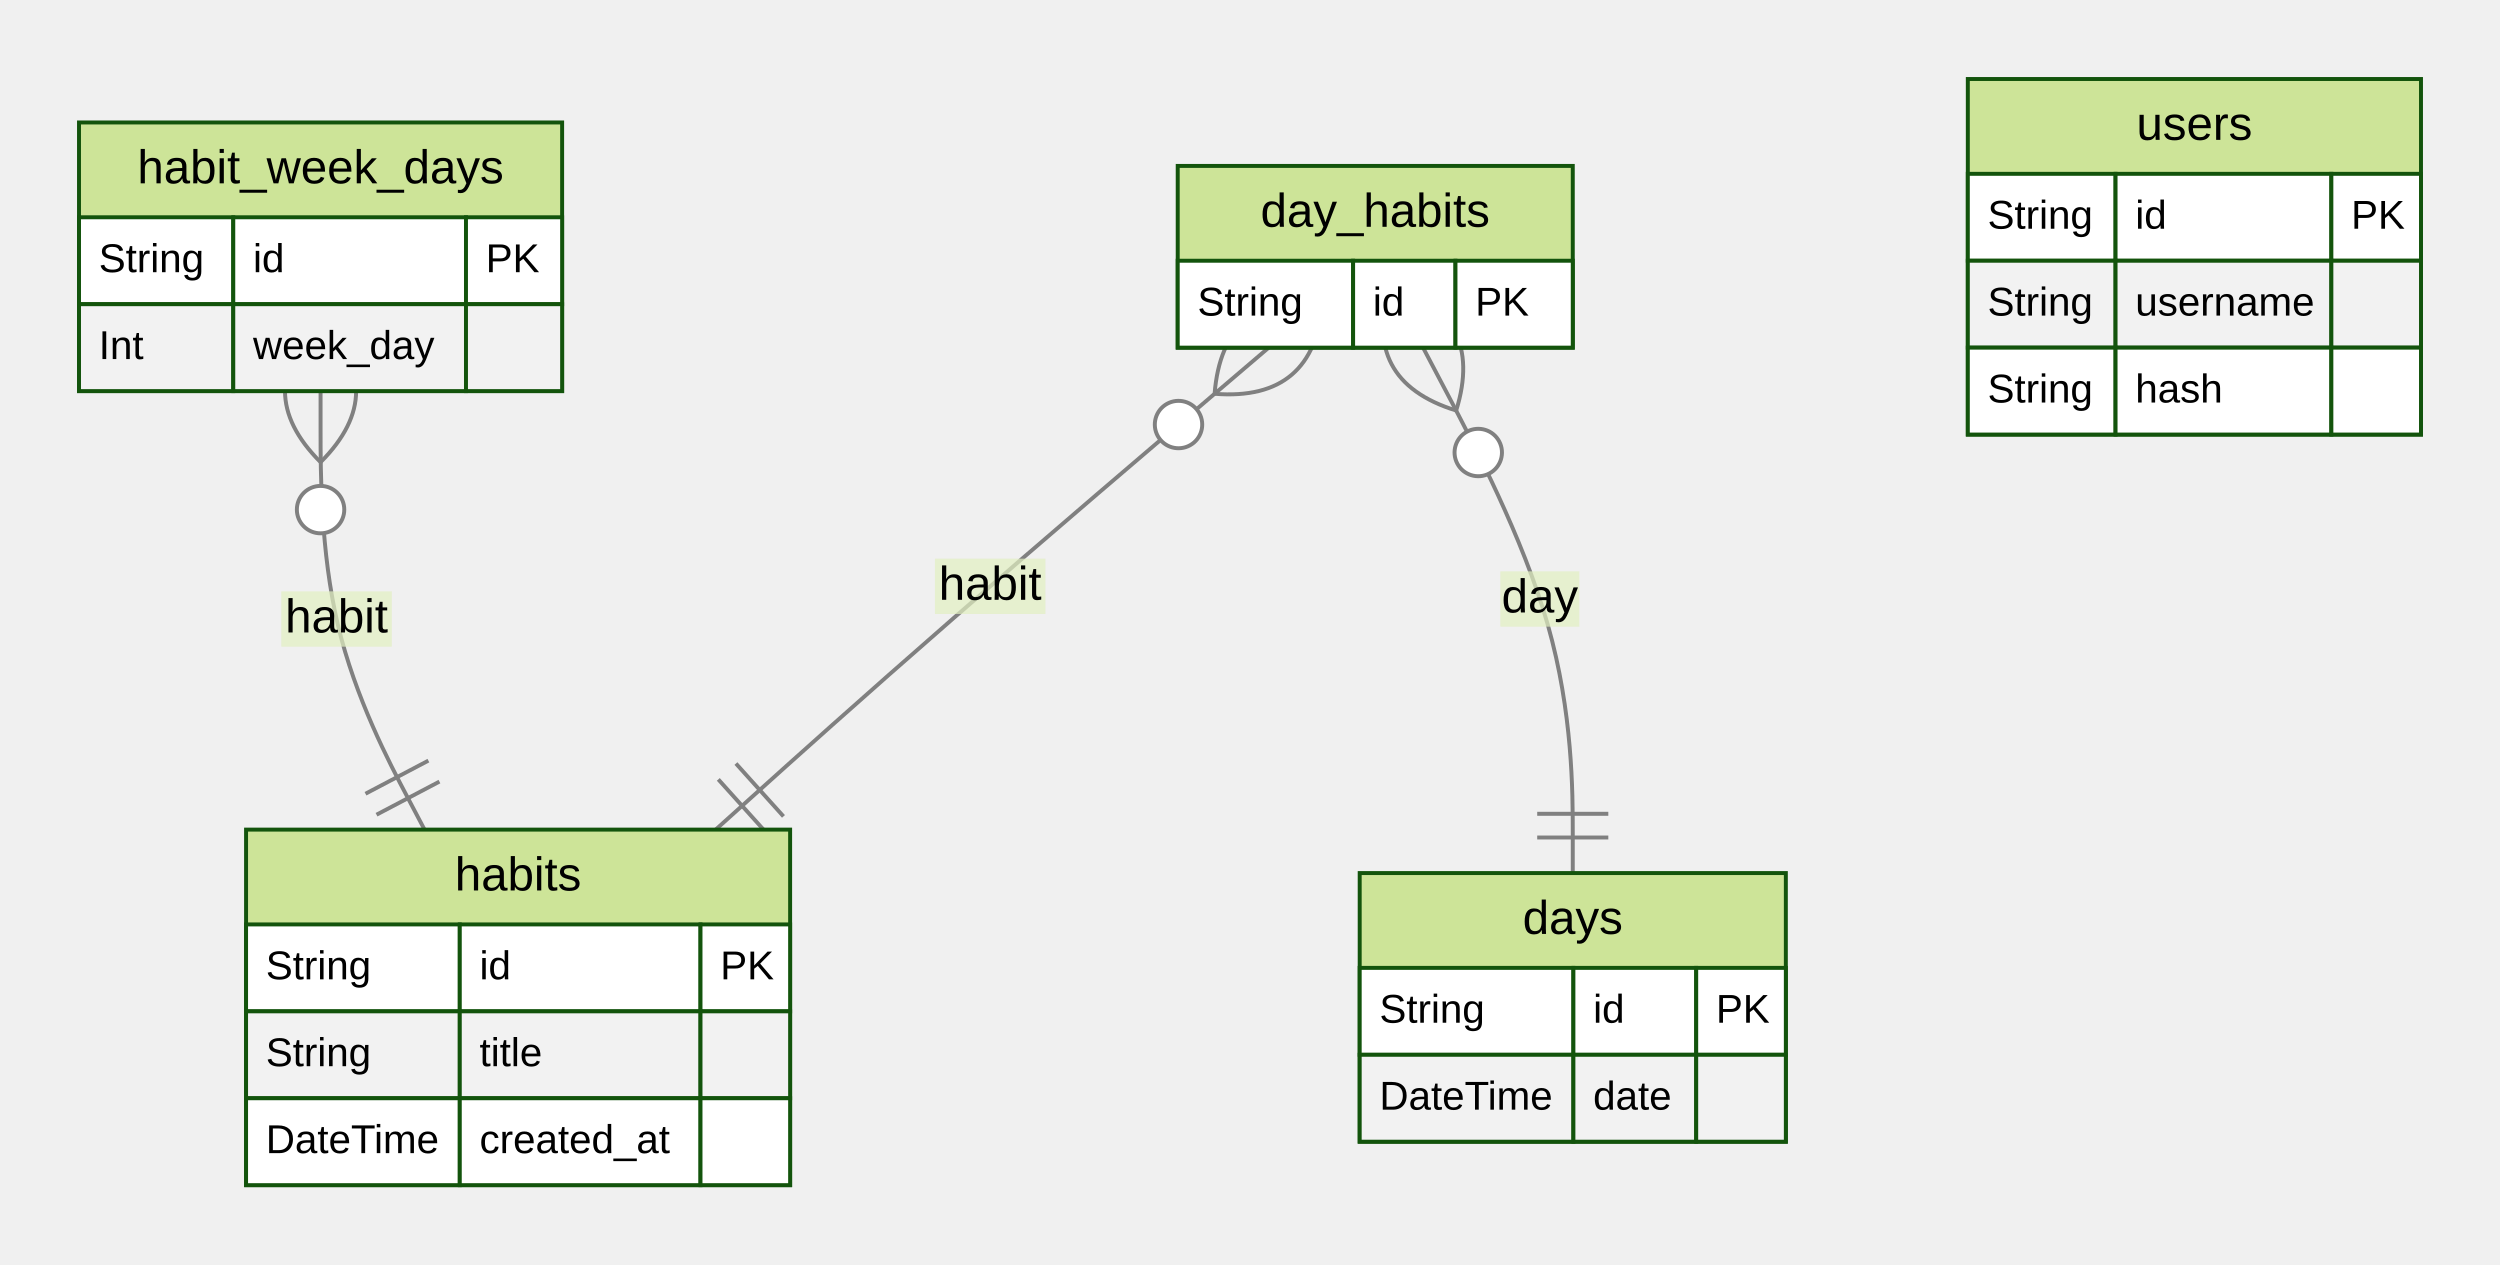
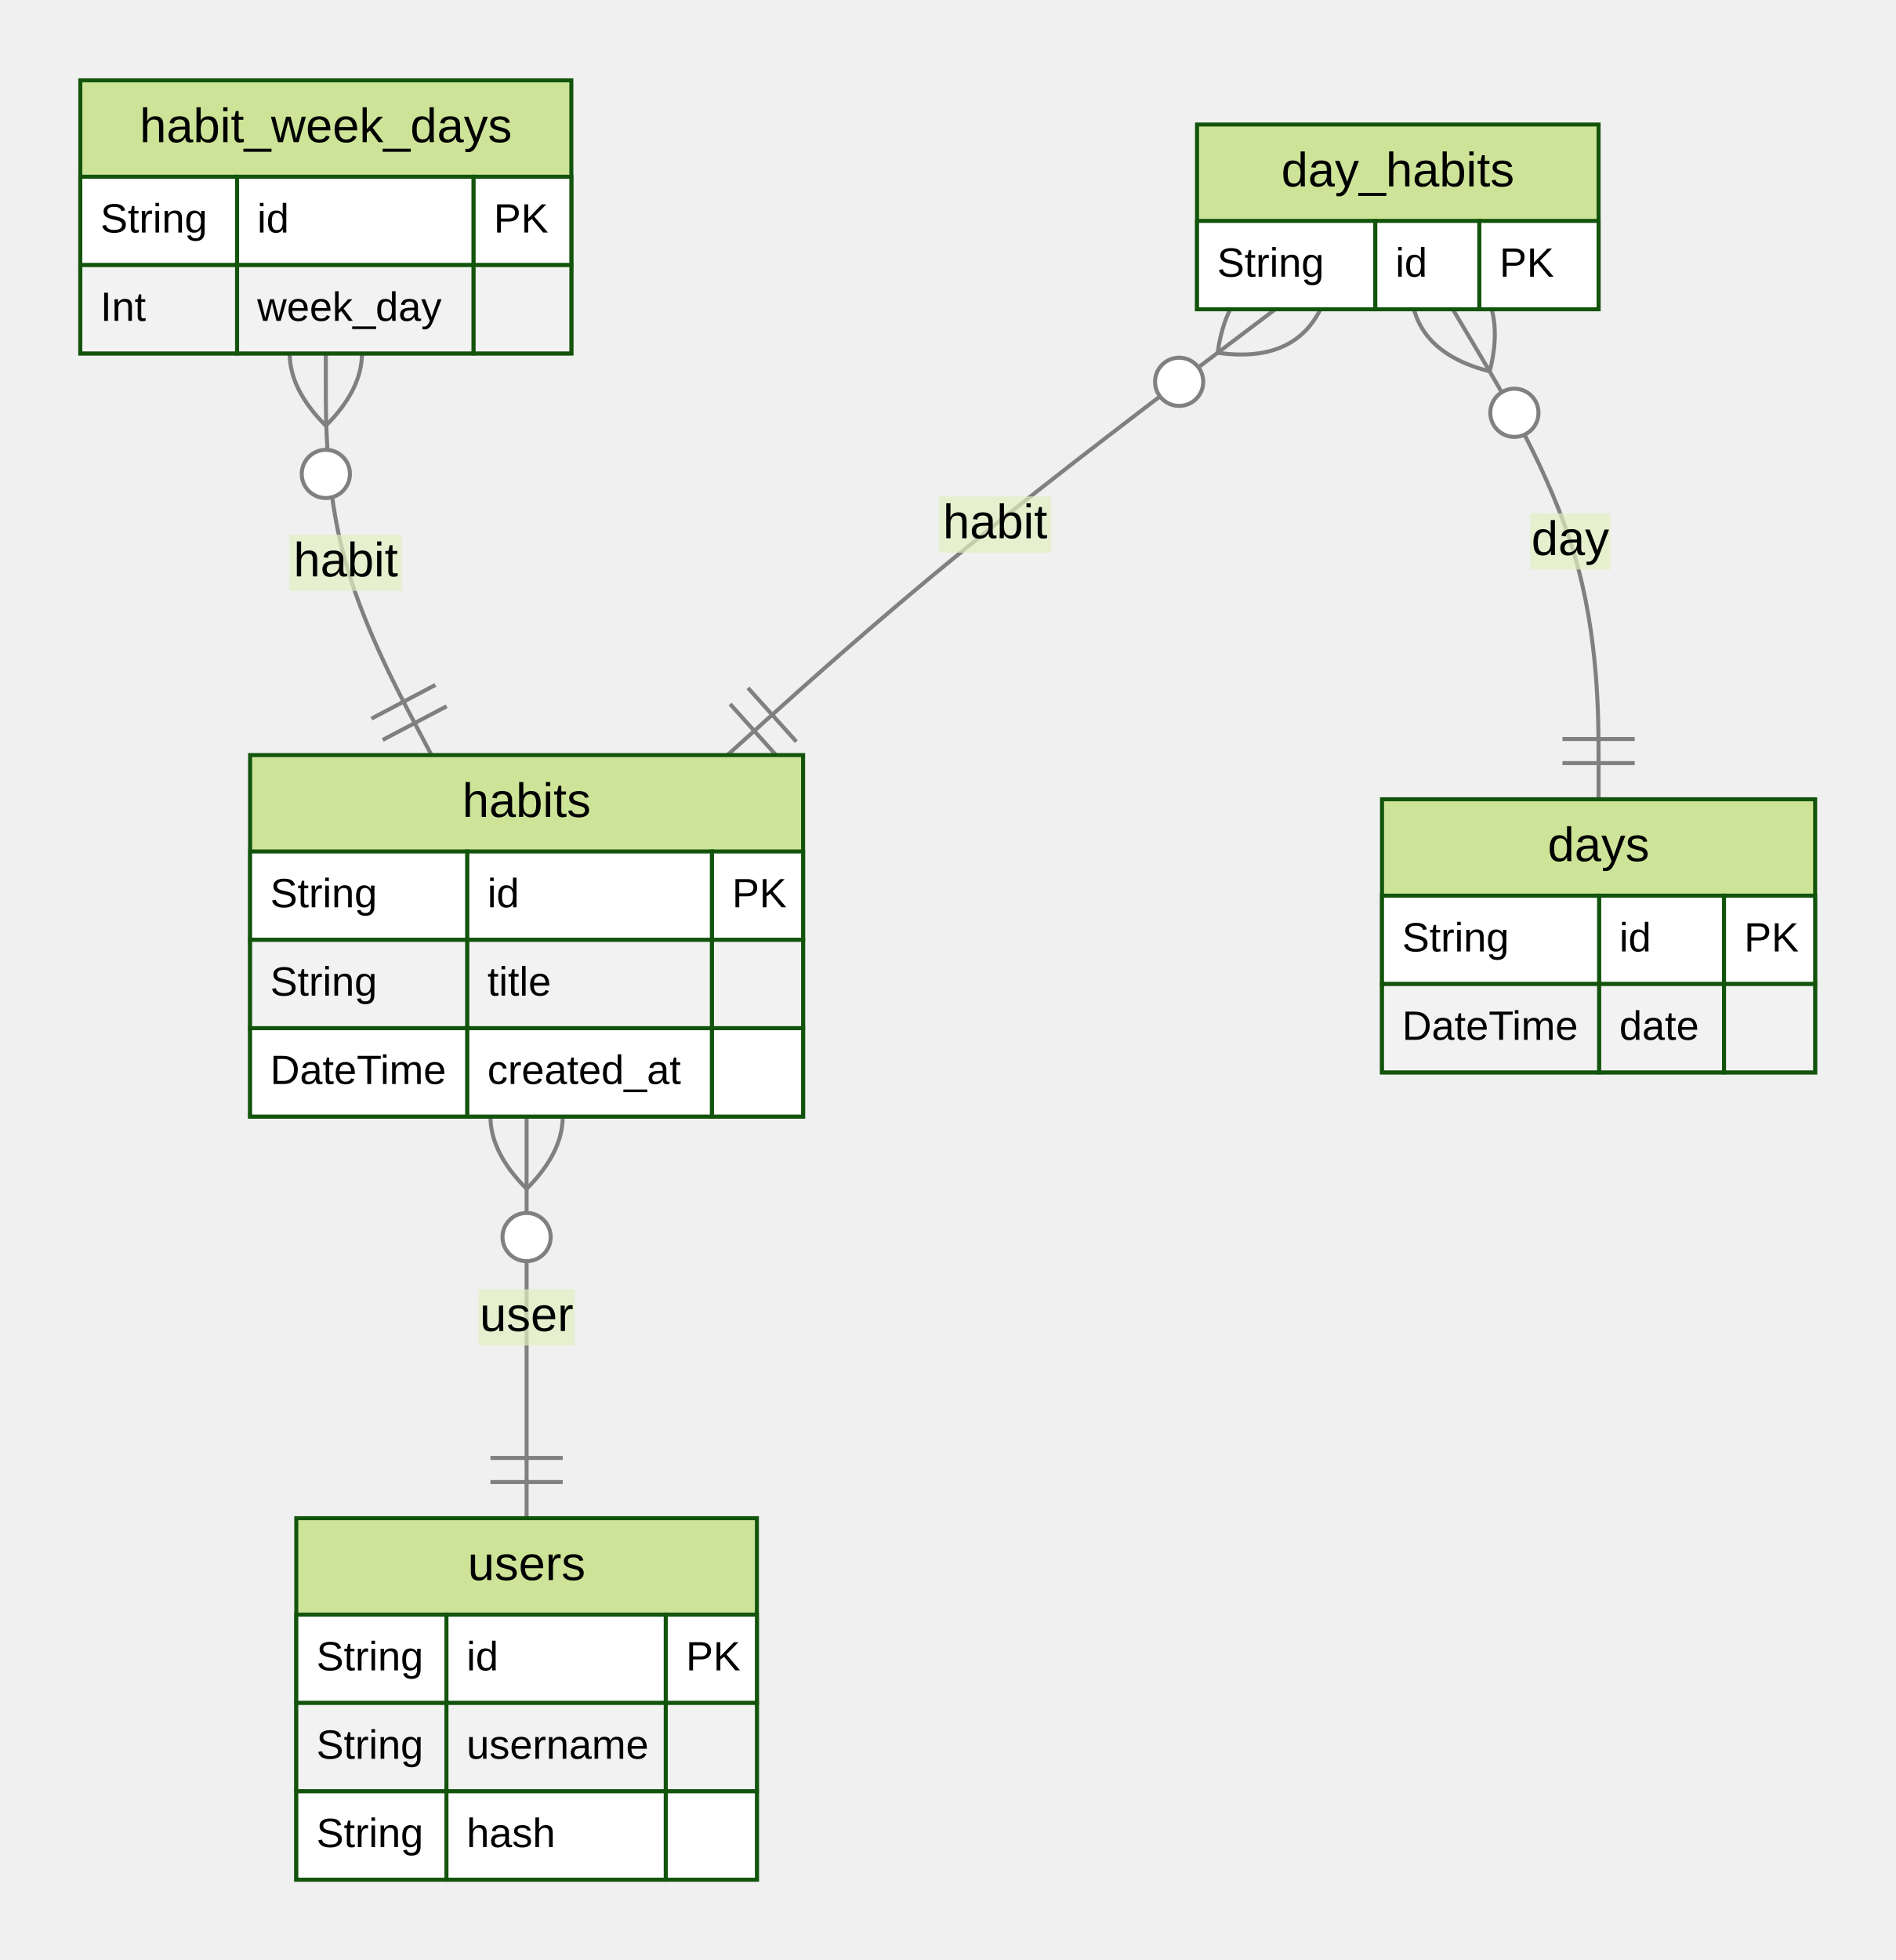
- <svg xmlns="http://www.w3.org/2000/svg" aria-roledescription="er" viewBox="0 0 632.829 320" style="max-width: 632.829px; background-color: white;" width="100%" id="mermaid-0">
+ <svg xmlns="http://www.w3.org/2000/svg" aria-roledescription="er" viewBox="0 0 472.051 488" style="max-width: 472.051px; background-color: white;" width="100%" id="mermaid-0">
  <style>#mermaid-0{font-family:"trebuchet ms",verdana,arial,sans-serif;font-size:16px;fill:#000000;}#mermaid-0 .error-icon{fill:#552222;}#mermaid-0 .error-text{fill:#552222;stroke:#552222;}#mermaid-0 .edge-thickness-normal{stroke-width:2px;}#mermaid-0 .edge-thickness-thick{stroke-width:3.5px;}#mermaid-0 .edge-pattern-solid{stroke-dasharray:0;}#mermaid-0 .edge-pattern-dashed{stroke-dasharray:3;}#mermaid-0 .edge-pattern-dotted{stroke-dasharray:2;}#mermaid-0 .marker{fill:#000000;stroke:#000000;}#mermaid-0 .marker.cross{stroke:#000000;}#mermaid-0 svg{font-family:"trebuchet ms",verdana,arial,sans-serif;font-size:16px;}#mermaid-0 .entityBox{fill:#cde498;stroke:#13540c;}#mermaid-0 .attributeBoxOdd{fill:#ffffff;stroke:#13540c;}#mermaid-0 .attributeBoxEven{fill:#f2f2f2;stroke:#13540c;}#mermaid-0 .relationshipLabelBox{fill:hsl(78.158, 58.462%, 84.51%);opacity:0.7;background-color:hsl(78.158, 58.462%, 84.51%);}#mermaid-0 .relationshipLabelBox rect{opacity:0.5;}#mermaid-0 .relationshipLine{stroke:#000000;}#mermaid-0 .entityTitleText{text-anchor:middle;font-size:18px;fill:#000000;}#mermaid-0 :root{--mermaid-font-family:"trebuchet ms",verdana,arial,sans-serif;}</style>
  <g />
  <defs>
    <marker orient="auto" markerHeight="18" markerWidth="18" refY="9" refX="0" id="ONLY_ONE_START">
      <path d="M9,0 L9,18 M15,0 L15,18" fill="none" stroke="gray" />
    </marker>
  </defs>
  <defs>
    <marker orient="auto" markerHeight="18" markerWidth="18" refY="9" refX="18" id="ONLY_ONE_END">
      <path d="M3,0 L3,18 M9,0 L9,18" fill="none" stroke="gray" />
    </marker>
  </defs>
  <defs>
    <marker orient="auto" markerHeight="18" markerWidth="30" refY="9" refX="0" id="ZERO_OR_ONE_START">
      <circle r="6" cy="9" cx="21" fill="white" stroke="gray" />
      <path d="M9,0 L9,18" fill="none" stroke="gray" />
    </marker>
  </defs>
  <defs>
    <marker orient="auto" markerHeight="18" markerWidth="30" refY="9" refX="30" id="ZERO_OR_ONE_END">
      <circle r="6" cy="9" cx="9" fill="white" stroke="gray" />
      <path d="M21,0 L21,18" fill="none" stroke="gray" />
    </marker>
  </defs>
  <defs>
    <marker orient="auto" markerHeight="36" markerWidth="45" refY="18" refX="18" id="ONE_OR_MORE_START">
      <path d="M0,18 Q 18,0 36,18 Q 18,36 0,18 M42,9 L42,27" fill="none" stroke="gray" />
    </marker>
  </defs>
  <defs>
    <marker orient="auto" markerHeight="36" markerWidth="45" refY="18" refX="27" id="ONE_OR_MORE_END">
      <path d="M3,9 L3,27 M9,18 Q27,0 45,18 Q27,36 9,18" fill="none" stroke="gray" />
    </marker>
  </defs>
  <defs>
    <marker orient="auto" markerHeight="36" markerWidth="57" refY="18" refX="18" id="ZERO_OR_MORE_START">
      <circle r="6" cy="18" cx="48" fill="white" stroke="gray" />
      <path d="M0,18 Q18,0 36,18 Q18,36 0,18" fill="none" stroke="gray" />
    </marker>
  </defs>
  <defs>
    <marker orient="auto" markerHeight="36" markerWidth="57" refY="18" refX="39" id="ZERO_OR_MORE_END">
      <circle r="6" cy="18" cx="9" fill="white" stroke="gray" />
      <path d="M21,18 Q39,0 57,18 Q39,36 21,18" fill="none" stroke="gray" />
    </marker>
  </defs>
-   <path style="stroke: gray; fill: none;" marker-start="url(#ZERO_OR_MORE_START)" marker-end="url(#ONLY_ONE_END)" d="M81.146,99L81.146,109.167C81.146,119.333,81.146,139.667,85.532,158.167C89.918,176.667,98.69,193.333,103.076,201.667L107.462,210" class="er relationshipLine" />
-   <path style="stroke: gray; fill: none;" marker-start="url(#ZERO_OR_MORE_START)" marker-end="url(#ONLY_ONE_END)" d="M360.222,88L366.538,100C372.853,112,385.485,136,391.801,158.167C398.116,180.333,398.116,200.667,398.116,210.833L398.116,221" class="er relationshipLine" />
-   <path style="stroke: gray; fill: none;" marker-start="url(#ZERO_OR_MORE_START)" marker-end="url(#ONLY_ONE_END)" d="M321.147,88L307.076,100C293.004,112,264.862,136,241.53,156.333C218.198,176.667,199.676,193.333,190.416,201.667L181.155,210" class="er relationshipLine" />
-   <g transform="translate(62.28748,210 )" id="entity-habits-882b0e20-58e0-4f7c-b55b-a1ea3c1bf896">
+   <path style="stroke: gray; fill: none;" marker-start="url(#ZERO_OR_MORE_START)" marker-end="url(#ONLY_ONE_END)" d="M131.146,278L131.146,286.333C131.146,294.667,131.146,311.333,131.146,328C131.146,344.667,131.146,361.333,131.146,369.667L131.146,378" class="er relationshipLine" />
+   <path style="stroke: gray; fill: none;" marker-start="url(#ZERO_OR_MORE_START)" marker-end="url(#ONLY_ONE_END)" d="M81.146,88L81.146,96.333C81.146,104.667,81.146,121.333,85.532,138C89.918,154.667,98.69,171.333,103.076,179.667L107.462,188" class="er relationshipLine" />
+   <path style="stroke: gray; fill: none;" marker-start="url(#ZERO_OR_MORE_START)" marker-end="url(#ONLY_ONE_END)" d="M361.807,77L367.859,87.167C373.91,97.333,386.013,117.667,392.065,138C398.116,158.333,398.116,178.667,398.116,188.833L398.116,199" class="er relationshipLine" />
+   <path style="stroke: gray; fill: none;" marker-start="url(#ZERO_OR_MORE_START)" marker-end="url(#ONLY_ONE_END)" d="M317.615,77L304.132,87.167C290.65,97.333,263.685,117.667,240.941,136.167C218.198,154.667,199.676,171.333,190.416,179.667L181.155,188" class="er relationshipLine" />
+   <g transform="translate(62.28748,188 )" id="entity-habits-1060247a-52f3-47bd-a34b-1b52ad66ea6c">
    <rect height="90" width="137.718" y="0" x="0" class="er entityBox" />
-     <text style="dominant-baseline: middle; text-anchor: middle; font-size: 12px;" transform="translate(68.85901,12)" y="0" x="0" id="text-entity-habits-882b0e20-58e0-4f7c-b55b-a1ea3c1bf896" class="er entityLabel">habits</text>
+     <text style="dominant-baseline: middle; text-anchor: middle; font-size: 12px;" transform="translate(68.85901,12)" y="0" x="0" id="text-entity-habits-1060247a-52f3-47bd-a34b-1b52ad66ea6c" class="er entityLabel">habits</text>
    <rect height="22" width="54.096" y="24" x="0" class="er attributeBoxOdd" />
-     <text style="dominant-baseline: middle; font-size: 10.2px;" transform="translate(5,35)" y="0" x="0" id="text-entity-habits-882b0e20-58e0-4f7c-b55b-a1ea3c1bf896-attr-1-type" class="er entityLabel">String</text>
+     <text style="dominant-baseline: middle; font-size: 10.2px;" transform="translate(5,35)" y="0" x="0" id="text-entity-habits-1060247a-52f3-47bd-a34b-1b52ad66ea6c-attr-1-type" class="er entityLabel">String</text>
    <rect height="22" width="60.935" y="24" x="54.096" class="er attributeBoxOdd" />
-     <text style="dominant-baseline: middle; font-size: 10.2px;" transform="translate(59.09555,35)" y="0" x="0" id="text-entity-habits-882b0e20-58e0-4f7c-b55b-a1ea3c1bf896-attr-1-name" class="er entityLabel">id</text>
+     <text style="dominant-baseline: middle; font-size: 10.2px;" transform="translate(59.09555,35)" y="0" x="0" id="text-entity-habits-1060247a-52f3-47bd-a34b-1b52ad66ea6c-attr-1-name" class="er entityLabel">id</text>
    <rect height="22" width="22.688" y="24" x="115.03" class="er attributeBoxOdd" />
-     <text style="dominant-baseline: middle; font-size: 10.2px;" transform="translate(120.0303,35)" y="0" x="0" id="text-entity-habits-882b0e20-58e0-4f7c-b55b-a1ea3c1bf896-attr-1-key" class="er entityLabel">PK</text>
+     <text style="dominant-baseline: middle; font-size: 10.2px;" transform="translate(120.0303,35)" y="0" x="0" id="text-entity-habits-1060247a-52f3-47bd-a34b-1b52ad66ea6c-attr-1-key" class="er entityLabel">PK</text>
    <rect height="22" width="54.096" y="46" x="0" class="er attributeBoxEven" />
-     <text style="dominant-baseline: middle; font-size: 10.2px;" transform="translate(5,57)" y="0" x="0" id="text-entity-habits-882b0e20-58e0-4f7c-b55b-a1ea3c1bf896-attr-2-type" class="er entityLabel">String</text>
+     <text style="dominant-baseline: middle; font-size: 10.2px;" transform="translate(5,57)" y="0" x="0" id="text-entity-habits-1060247a-52f3-47bd-a34b-1b52ad66ea6c-attr-2-type" class="er entityLabel">String</text>
    <rect height="22" width="60.935" y="46" x="54.096" class="er attributeBoxEven" />
-     <text style="dominant-baseline: middle; font-size: 10.2px;" transform="translate(59.09555,57)" y="0" x="0" id="text-entity-habits-882b0e20-58e0-4f7c-b55b-a1ea3c1bf896-attr-2-name" class="er entityLabel">title</text>
+     <text style="dominant-baseline: middle; font-size: 10.2px;" transform="translate(59.09555,57)" y="0" x="0" id="text-entity-habits-1060247a-52f3-47bd-a34b-1b52ad66ea6c-attr-2-name" class="er entityLabel">title</text>
    <rect height="22" width="22.688" y="46" x="115.03" class="er attributeBoxEven" />
-     <text style="dominant-baseline: middle; font-size: 10.2px;" transform="translate(120.0303,57)" y="0" x="0" id="text-entity-habits-882b0e20-58e0-4f7c-b55b-a1ea3c1bf896-attr-2-key" class="er entityLabel" />
+     <text style="dominant-baseline: middle; font-size: 10.2px;" transform="translate(120.0303,57)" y="0" x="0" id="text-entity-habits-1060247a-52f3-47bd-a34b-1b52ad66ea6c-attr-2-key" class="er entityLabel" />
    <rect height="22" width="54.096" y="68" x="0" class="er attributeBoxOdd" />
-     <text style="dominant-baseline: middle; font-size: 10.2px;" transform="translate(5,79)" y="0" x="0" id="text-entity-habits-882b0e20-58e0-4f7c-b55b-a1ea3c1bf896-attr-3-type" class="er entityLabel">DateTime</text>
+     <text style="dominant-baseline: middle; font-size: 10.2px;" transform="translate(5,79)" y="0" x="0" id="text-entity-habits-1060247a-52f3-47bd-a34b-1b52ad66ea6c-attr-3-type" class="er entityLabel">DateTime</text>
    <rect height="22" width="60.935" y="68" x="54.096" class="er attributeBoxOdd" />
-     <text style="dominant-baseline: middle; font-size: 10.2px;" transform="translate(59.09555,79)" y="0" x="0" id="text-entity-habits-882b0e20-58e0-4f7c-b55b-a1ea3c1bf896-attr-3-name" class="er entityLabel">created_at</text>
+     <text style="dominant-baseline: middle; font-size: 10.2px;" transform="translate(59.09555,79)" y="0" x="0" id="text-entity-habits-1060247a-52f3-47bd-a34b-1b52ad66ea6c-attr-3-name" class="er entityLabel">created_at</text>
    <rect height="22" width="22.688" y="68" x="115.03" class="er attributeBoxOdd" />
-     <text style="dominant-baseline: middle; font-size: 10.2px;" transform="translate(120.0303,79)" y="0" x="0" id="text-entity-habits-882b0e20-58e0-4f7c-b55b-a1ea3c1bf896-attr-3-key" class="er entityLabel" />
+     <text style="dominant-baseline: middle; font-size: 10.2px;" transform="translate(120.0303,79)" y="0" x="0" id="text-entity-habits-1060247a-52f3-47bd-a34b-1b52ad66ea6c-attr-3-key" class="er entityLabel" />
  </g>
-   <g transform="translate(20,31 )" id="entity-habitweekdays-a1da8163-de8a-4356-8e07-de9e1514a531">
+   <g transform="translate(20,20 )" id="entity-habitweekdays-8c224a56-624b-466c-9740-fcde548d3d8b">
    <rect height="68" width="122.293" y="0" x="0" class="er entityBox" />
-     <text style="dominant-baseline: middle; text-anchor: middle; font-size: 12px;" transform="translate(61.14648,12)" y="0" x="0" id="text-entity-habitweekdays-a1da8163-de8a-4356-8e07-de9e1514a531" class="er entityLabel">habit_week_days</text>
+     <text style="dominant-baseline: middle; text-anchor: middle; font-size: 12px;" transform="translate(61.14648,12)" y="0" x="0" id="text-entity-habitweekdays-8c224a56-624b-466c-9740-fcde548d3d8b" class="er entityLabel">habit_week_days</text>
    <rect height="22" width="39.048" y="24" x="0" class="er attributeBoxOdd" />
-     <text style="dominant-baseline: middle; font-size: 10.2px;" transform="translate(5,35)" y="0" x="0" id="text-entity-habitweekdays-a1da8163-de8a-4356-8e07-de9e1514a531-attr-1-type" class="er entityLabel">String</text>
+     <text style="dominant-baseline: middle; font-size: 10.2px;" transform="translate(5,35)" y="0" x="0" id="text-entity-habitweekdays-8c224a56-624b-466c-9740-fcde548d3d8b-attr-1-type" class="er entityLabel">String</text>
    <rect height="22" width="58.904" y="24" x="39.048" class="er attributeBoxOdd" />
-     <text style="dominant-baseline: middle; font-size: 10.2px;" transform="translate(44.04844,35)" y="0" x="0" id="text-entity-habitweekdays-a1da8163-de8a-4356-8e07-de9e1514a531-attr-1-name" class="er entityLabel">id</text>
+     <text style="dominant-baseline: middle; font-size: 10.2px;" transform="translate(44.04844,35)" y="0" x="0" id="text-entity-habitweekdays-8c224a56-624b-466c-9740-fcde548d3d8b-attr-1-name" class="er entityLabel">id</text>
    <rect height="22" width="24.34" y="24" x="97.953" class="er attributeBoxOdd" />
-     <text style="dominant-baseline: middle; font-size: 10.2px;" transform="translate(102.9529,35)" y="0" x="0" id="text-entity-habitweekdays-a1da8163-de8a-4356-8e07-de9e1514a531-attr-1-key" class="er entityLabel">PK</text>
+     <text style="dominant-baseline: middle; font-size: 10.2px;" transform="translate(102.9529,35)" y="0" x="0" id="text-entity-habitweekdays-8c224a56-624b-466c-9740-fcde548d3d8b-attr-1-key" class="er entityLabel">PK</text>
    <rect height="22" width="39.048" y="46" x="0" class="er attributeBoxEven" />
-     <text style="dominant-baseline: middle; font-size: 10.2px;" transform="translate(5,57)" y="0" x="0" id="text-entity-habitweekdays-a1da8163-de8a-4356-8e07-de9e1514a531-attr-2-type" class="er entityLabel">Int</text>
+     <text style="dominant-baseline: middle; font-size: 10.2px;" transform="translate(5,57)" y="0" x="0" id="text-entity-habitweekdays-8c224a56-624b-466c-9740-fcde548d3d8b-attr-2-type" class="er entityLabel">Int</text>
    <rect height="22" width="58.904" y="46" x="39.048" class="er attributeBoxEven" />
-     <text style="dominant-baseline: middle; font-size: 10.2px;" transform="translate(44.04844,57)" y="0" x="0" id="text-entity-habitweekdays-a1da8163-de8a-4356-8e07-de9e1514a531-attr-2-name" class="er entityLabel">week_day</text>
+     <text style="dominant-baseline: middle; font-size: 10.2px;" transform="translate(44.04844,57)" y="0" x="0" id="text-entity-habitweekdays-8c224a56-624b-466c-9740-fcde548d3d8b-attr-2-name" class="er entityLabel">week_day</text>
    <rect height="22" width="24.34" y="46" x="97.953" class="er attributeBoxEven" />
-     <text style="dominant-baseline: middle; font-size: 10.2px;" transform="translate(102.9529,57)" y="0" x="0" id="text-entity-habitweekdays-a1da8163-de8a-4356-8e07-de9e1514a531-attr-2-key" class="er entityLabel" />
+     <text style="dominant-baseline: middle; font-size: 10.2px;" transform="translate(102.9529,57)" y="0" x="0" id="text-entity-habitweekdays-8c224a56-624b-466c-9740-fcde548d3d8b-attr-2-key" class="er entityLabel" />
  </g>
-   <g transform="translate(344.182,221 )" id="entity-days-0cba362a-f264-4346-a40d-169ba0ce8e9b">
+   <g transform="translate(344.182,199 )" id="entity-days-4fcb6f8c-0b6a-4f33-ab0d-ac5891fb5dc8">
    <rect height="68" width="107.869" y="0" x="0" class="er entityBox" />
-     <text style="dominant-baseline: middle; text-anchor: middle; font-size: 12px;" transform="translate(53.93452,12)" y="0" x="0" id="text-entity-days-0cba362a-f264-4346-a40d-169ba0ce8e9b" class="er entityLabel">days</text>
+     <text style="dominant-baseline: middle; text-anchor: middle; font-size: 12px;" transform="translate(53.93452,12)" y="0" x="0" id="text-entity-days-4fcb6f8c-0b6a-4f33-ab0d-ac5891fb5dc8" class="er entityLabel">days</text>
    <rect height="22" width="54.096" y="24" x="0" class="er attributeBoxOdd" />
-     <text style="dominant-baseline: middle; font-size: 10.2px;" transform="translate(5,35)" y="0" x="0" id="text-entity-days-0cba362a-f264-4346-a40d-169ba0ce8e9b-attr-1-type" class="er entityLabel">String</text>
+     <text style="dominant-baseline: middle; font-size: 10.2px;" transform="translate(5,35)" y="0" x="0" id="text-entity-days-4fcb6f8c-0b6a-4f33-ab0d-ac5891fb5dc8-attr-1-type" class="er entityLabel">String</text>
    <rect height="22" width="31.086" y="24" x="54.096" class="er attributeBoxOdd" />
-     <text style="dominant-baseline: middle; font-size: 10.2px;" transform="translate(59.09555,35)" y="0" x="0" id="text-entity-days-0cba362a-f264-4346-a40d-169ba0ce8e9b-attr-1-name" class="er entityLabel">id</text>
+     <text style="dominant-baseline: middle; font-size: 10.2px;" transform="translate(59.09555,35)" y="0" x="0" id="text-entity-days-4fcb6f8c-0b6a-4f33-ab0d-ac5891fb5dc8-attr-1-name" class="er entityLabel">id</text>
    <rect height="22" width="22.688" y="24" x="85.181" class="er attributeBoxOdd" />
-     <text style="dominant-baseline: middle; font-size: 10.2px;" transform="translate(90.18137,35)" y="0" x="0" id="text-entity-days-0cba362a-f264-4346-a40d-169ba0ce8e9b-attr-1-key" class="er entityLabel">PK</text>
+     <text style="dominant-baseline: middle; font-size: 10.2px;" transform="translate(90.18137,35)" y="0" x="0" id="text-entity-days-4fcb6f8c-0b6a-4f33-ab0d-ac5891fb5dc8-attr-1-key" class="er entityLabel">PK</text>
    <rect height="22" width="54.096" y="46" x="0" class="er attributeBoxEven" />
-     <text style="dominant-baseline: middle; font-size: 10.2px;" transform="translate(5,57)" y="0" x="0" id="text-entity-days-0cba362a-f264-4346-a40d-169ba0ce8e9b-attr-2-type" class="er entityLabel">DateTime</text>
+     <text style="dominant-baseline: middle; font-size: 10.2px;" transform="translate(5,57)" y="0" x="0" id="text-entity-days-4fcb6f8c-0b6a-4f33-ab0d-ac5891fb5dc8-attr-2-type" class="er entityLabel">DateTime</text>
    <rect height="22" width="31.086" y="46" x="54.096" class="er attributeBoxEven" />
-     <text style="dominant-baseline: middle; font-size: 10.2px;" transform="translate(59.09555,57)" y="0" x="0" id="text-entity-days-0cba362a-f264-4346-a40d-169ba0ce8e9b-attr-2-name" class="er entityLabel">date</text>
+     <text style="dominant-baseline: middle; font-size: 10.2px;" transform="translate(59.09555,57)" y="0" x="0" id="text-entity-days-4fcb6f8c-0b6a-4f33-ab0d-ac5891fb5dc8-attr-2-name" class="er entityLabel">date</text>
    <rect height="22" width="22.688" y="46" x="85.181" class="er attributeBoxEven" />
-     <text style="dominant-baseline: middle; font-size: 10.2px;" transform="translate(90.18137,57)" y="0" x="0" id="text-entity-days-0cba362a-f264-4346-a40d-169ba0ce8e9b-attr-2-key" class="er entityLabel" />
+     <text style="dominant-baseline: middle; font-size: 10.2px;" transform="translate(90.18137,57)" y="0" x="0" id="text-entity-days-4fcb6f8c-0b6a-4f33-ab0d-ac5891fb5dc8-attr-2-key" class="er entityLabel" />
  </g>
-   <g transform="translate(298.1165,42 )" id="entity-dayhabits-744a3e15-320c-48f1-8944-75a881110131">
+   <g transform="translate(298.1165,31 )" id="entity-dayhabits-7cba0358-d323-4ca1-827e-92a7c7a64a6d">
    <rect height="46" width="100" y="0" x="0" class="er entityBox" />
-     <text style="dominant-baseline: middle; text-anchor: middle; font-size: 12px;" transform="translate(50,12)" y="0" x="0" id="text-entity-dayhabits-744a3e15-320c-48f1-8944-75a881110131" class="er entityLabel">day_habits</text>
+     <text style="dominant-baseline: middle; text-anchor: middle; font-size: 12px;" transform="translate(50,12)" y="0" x="0" id="text-entity-dayhabits-7cba0358-d323-4ca1-827e-92a7c7a64a6d" class="er entityLabel">day_habits</text>
    <rect height="22" width="44.399" y="24" x="0" class="er attributeBoxOdd" />
-     <text style="dominant-baseline: middle; font-size: 10.2px;" transform="translate(5,35)" y="0" x="0" id="text-entity-dayhabits-744a3e15-320c-48f1-8944-75a881110131-attr-1-type" class="er entityLabel">String</text>
+     <text style="dominant-baseline: middle; font-size: 10.2px;" transform="translate(5,35)" y="0" x="0" id="text-entity-dayhabits-7cba0358-d323-4ca1-827e-92a7c7a64a6d-attr-1-type" class="er entityLabel">String</text>
    <rect height="22" width="25.911" y="24" x="44.399" class="er attributeBoxOdd" />
-     <text style="dominant-baseline: middle; font-size: 10.2px;" transform="translate(49.39862,35)" y="0" x="0" id="text-entity-dayhabits-744a3e15-320c-48f1-8944-75a881110131-attr-1-name" class="er entityLabel">id</text>
+     <text style="dominant-baseline: middle; font-size: 10.2px;" transform="translate(49.39862,35)" y="0" x="0" id="text-entity-dayhabits-7cba0358-d323-4ca1-827e-92a7c7a64a6d-attr-1-name" class="er entityLabel">id</text>
    <rect height="22" width="29.69" y="24" x="70.31" class="er attributeBoxOdd" />
-     <text style="dominant-baseline: middle; font-size: 10.2px;" transform="translate(75.30976,35)" y="0" x="0" id="text-entity-dayhabits-744a3e15-320c-48f1-8944-75a881110131-attr-1-key" class="er entityLabel">PK</text>
+     <text style="dominant-baseline: middle; font-size: 10.2px;" transform="translate(75.30976,35)" y="0" x="0" id="text-entity-dayhabits-7cba0358-d323-4ca1-827e-92a7c7a64a6d-attr-1-key" class="er entityLabel">PK</text>
  </g>
-   <g transform="translate(498.1165,20 )" id="entity-users-5a0327b7-bcb5-412c-9bcb-c2131c2b7d4f">
+   <g transform="translate(73.79038,378 )" id="entity-users-56a183cb-68fc-436f-957b-46ba8013b44c">
    <rect height="90" width="114.712" y="0" x="0" class="er entityBox" />
-     <text style="dominant-baseline: middle; text-anchor: middle; font-size: 12px;" transform="translate(57.3561,12)" y="0" x="0" id="text-entity-users-5a0327b7-bcb5-412c-9bcb-c2131c2b7d4f" class="er entityLabel">users</text>
+     <text style="dominant-baseline: middle; text-anchor: middle; font-size: 12px;" transform="translate(57.3561,12)" y="0" x="0" id="text-entity-users-56a183cb-68fc-436f-957b-46ba8013b44c" class="er entityLabel">users</text>
    <rect height="22" width="37.396" y="24" x="0" class="er attributeBoxOdd" />
-     <text style="dominant-baseline: middle; font-size: 10.2px;" transform="translate(5,35)" y="0" x="0" id="text-entity-users-5a0327b7-bcb5-412c-9bcb-c2131c2b7d4f-attr-1-type" class="er entityLabel">String</text>
+     <text style="dominant-baseline: middle; font-size: 10.2px;" transform="translate(5,35)" y="0" x="0" id="text-entity-users-56a183cb-68fc-436f-957b-46ba8013b44c-attr-1-type" class="er entityLabel">String</text>
    <rect height="22" width="54.628" y="24" x="37.396" class="er attributeBoxOdd" />
-     <text style="dominant-baseline: middle; font-size: 10.2px;" transform="translate(42.39606,35)" y="0" x="0" id="text-entity-users-5a0327b7-bcb5-412c-9bcb-c2131c2b7d4f-attr-1-name" class="er entityLabel">id</text>
+     <text style="dominant-baseline: middle; font-size: 10.2px;" transform="translate(42.39606,35)" y="0" x="0" id="text-entity-users-56a183cb-68fc-436f-957b-46ba8013b44c-attr-1-name" class="er entityLabel">id</text>
    <rect height="22" width="22.688" y="24" x="92.025" class="er attributeBoxOdd" />
-     <text style="dominant-baseline: middle; font-size: 10.2px;" transform="translate(97.02452,35)" y="0" x="0" id="text-entity-users-5a0327b7-bcb5-412c-9bcb-c2131c2b7d4f-attr-1-key" class="er entityLabel">PK</text>
+     <text style="dominant-baseline: middle; font-size: 10.2px;" transform="translate(97.02452,35)" y="0" x="0" id="text-entity-users-56a183cb-68fc-436f-957b-46ba8013b44c-attr-1-key" class="er entityLabel">PK</text>
    <rect height="22" width="37.396" y="46" x="0" class="er attributeBoxEven" />
-     <text style="dominant-baseline: middle; font-size: 10.2px;" transform="translate(5,57)" y="0" x="0" id="text-entity-users-5a0327b7-bcb5-412c-9bcb-c2131c2b7d4f-attr-2-type" class="er entityLabel">String</text>
+     <text style="dominant-baseline: middle; font-size: 10.2px;" transform="translate(5,57)" y="0" x="0" id="text-entity-users-56a183cb-68fc-436f-957b-46ba8013b44c-attr-2-type" class="er entityLabel">String</text>
    <rect height="22" width="54.628" y="46" x="37.396" class="er attributeBoxEven" />
-     <text style="dominant-baseline: middle; font-size: 10.2px;" transform="translate(42.39606,57)" y="0" x="0" id="text-entity-users-5a0327b7-bcb5-412c-9bcb-c2131c2b7d4f-attr-2-name" class="er entityLabel">username</text>
+     <text style="dominant-baseline: middle; font-size: 10.2px;" transform="translate(42.39606,57)" y="0" x="0" id="text-entity-users-56a183cb-68fc-436f-957b-46ba8013b44c-attr-2-name" class="er entityLabel">username</text>
    <rect height="22" width="22.688" y="46" x="92.025" class="er attributeBoxEven" />
-     <text style="dominant-baseline: middle; font-size: 10.2px;" transform="translate(97.02452,57)" y="0" x="0" id="text-entity-users-5a0327b7-bcb5-412c-9bcb-c2131c2b7d4f-attr-2-key" class="er entityLabel" />
+     <text style="dominant-baseline: middle; font-size: 10.2px;" transform="translate(97.02452,57)" y="0" x="0" id="text-entity-users-56a183cb-68fc-436f-957b-46ba8013b44c-attr-2-key" class="er entityLabel" />
    <rect height="22" width="37.396" y="68" x="0" class="er attributeBoxOdd" />
-     <text style="dominant-baseline: middle; font-size: 10.2px;" transform="translate(5,79)" y="0" x="0" id="text-entity-users-5a0327b7-bcb5-412c-9bcb-c2131c2b7d4f-attr-3-type" class="er entityLabel">String</text>
+     <text style="dominant-baseline: middle; font-size: 10.2px;" transform="translate(5,79)" y="0" x="0" id="text-entity-users-56a183cb-68fc-436f-957b-46ba8013b44c-attr-3-type" class="er entityLabel">String</text>
    <rect height="22" width="54.628" y="68" x="37.396" class="er attributeBoxOdd" />
-     <text style="dominant-baseline: middle; font-size: 10.2px;" transform="translate(42.39606,79)" y="0" x="0" id="text-entity-users-5a0327b7-bcb5-412c-9bcb-c2131c2b7d4f-attr-3-name" class="er entityLabel">hash</text>
+     <text style="dominant-baseline: middle; font-size: 10.2px;" transform="translate(42.39606,79)" y="0" x="0" id="text-entity-users-56a183cb-68fc-436f-957b-46ba8013b44c-attr-3-name" class="er entityLabel">hash</text>
    <rect height="22" width="22.688" y="68" x="92.025" class="er attributeBoxOdd" />
-     <text style="dominant-baseline: middle; font-size: 10.2px;" transform="translate(97.02452,79)" y="0" x="0" id="text-entity-users-5a0327b7-bcb5-412c-9bcb-c2131c2b7d4f-attr-3-key" class="er entityLabel" />
+     <text style="dominant-baseline: middle; font-size: 10.2px;" transform="translate(97.02452,79)" y="0" x="0" id="text-entity-users-56a183cb-68fc-436f-957b-46ba8013b44c-attr-3-key" class="er entityLabel" />
  </g>
-   <rect height="14" width="27.969" y="149.693" x="71.209" class="er relationshipLabelBox" />
-   <text style="text-anchor: middle; dominant-baseline: middle; font-size: 12px;" y="156.693" x="85.193" id="rel1" class="er relationshipLabel">habit</text>
-   <rect height="14" width="19.99" y="144.626" x="379.784" class="er relationshipLabelBox" />
-   <text style="text-anchor: middle; dominant-baseline: middle; font-size: 12px;" y="151.626" x="389.779" id="rel2" class="er relationshipLabel">day</text>
-   <rect height="14" width="27.969" y="141.417" x="236.657" class="er relationshipLabelBox" />
-   <text style="text-anchor: middle; dominant-baseline: middle; font-size: 12px;" y="148.417" x="250.642" id="rel3" class="er relationshipLabel">habit</text>
+   <rect height="14" width="23.959" y="321" x="119.167" class="er relationshipLabelBox" />
+   <text style="text-anchor: middle; dominant-baseline: middle; font-size: 12px;" y="328" x="131.146" id="rel1" class="er relationshipLabel">user</text>
+   <rect height="14" width="27.969" y="133.109" x="72.126" class="er relationshipLabelBox" />
+   <text style="text-anchor: middle; dominant-baseline: middle; font-size: 12px;" y="140.109" x="86.11" id="rel2" class="er relationshipLabel">habit</text>
+   <rect height="14" width="19.99" y="127.788" x="381.065" class="er relationshipLabelBox" />
+   <text style="text-anchor: middle; dominant-baseline: middle; font-size: 12px;" y="134.788" x="391.06" id="rel3" class="er relationshipLabel">day</text>
+   <rect height="14" width="27.969" y="123.605" x="233.851" class="er relationshipLabelBox" />
+   <text style="text-anchor: middle; dominant-baseline: middle; font-size: 12px;" y="130.605" x="247.836" id="rel4" class="er relationshipLabel">habit</text>
</svg>
